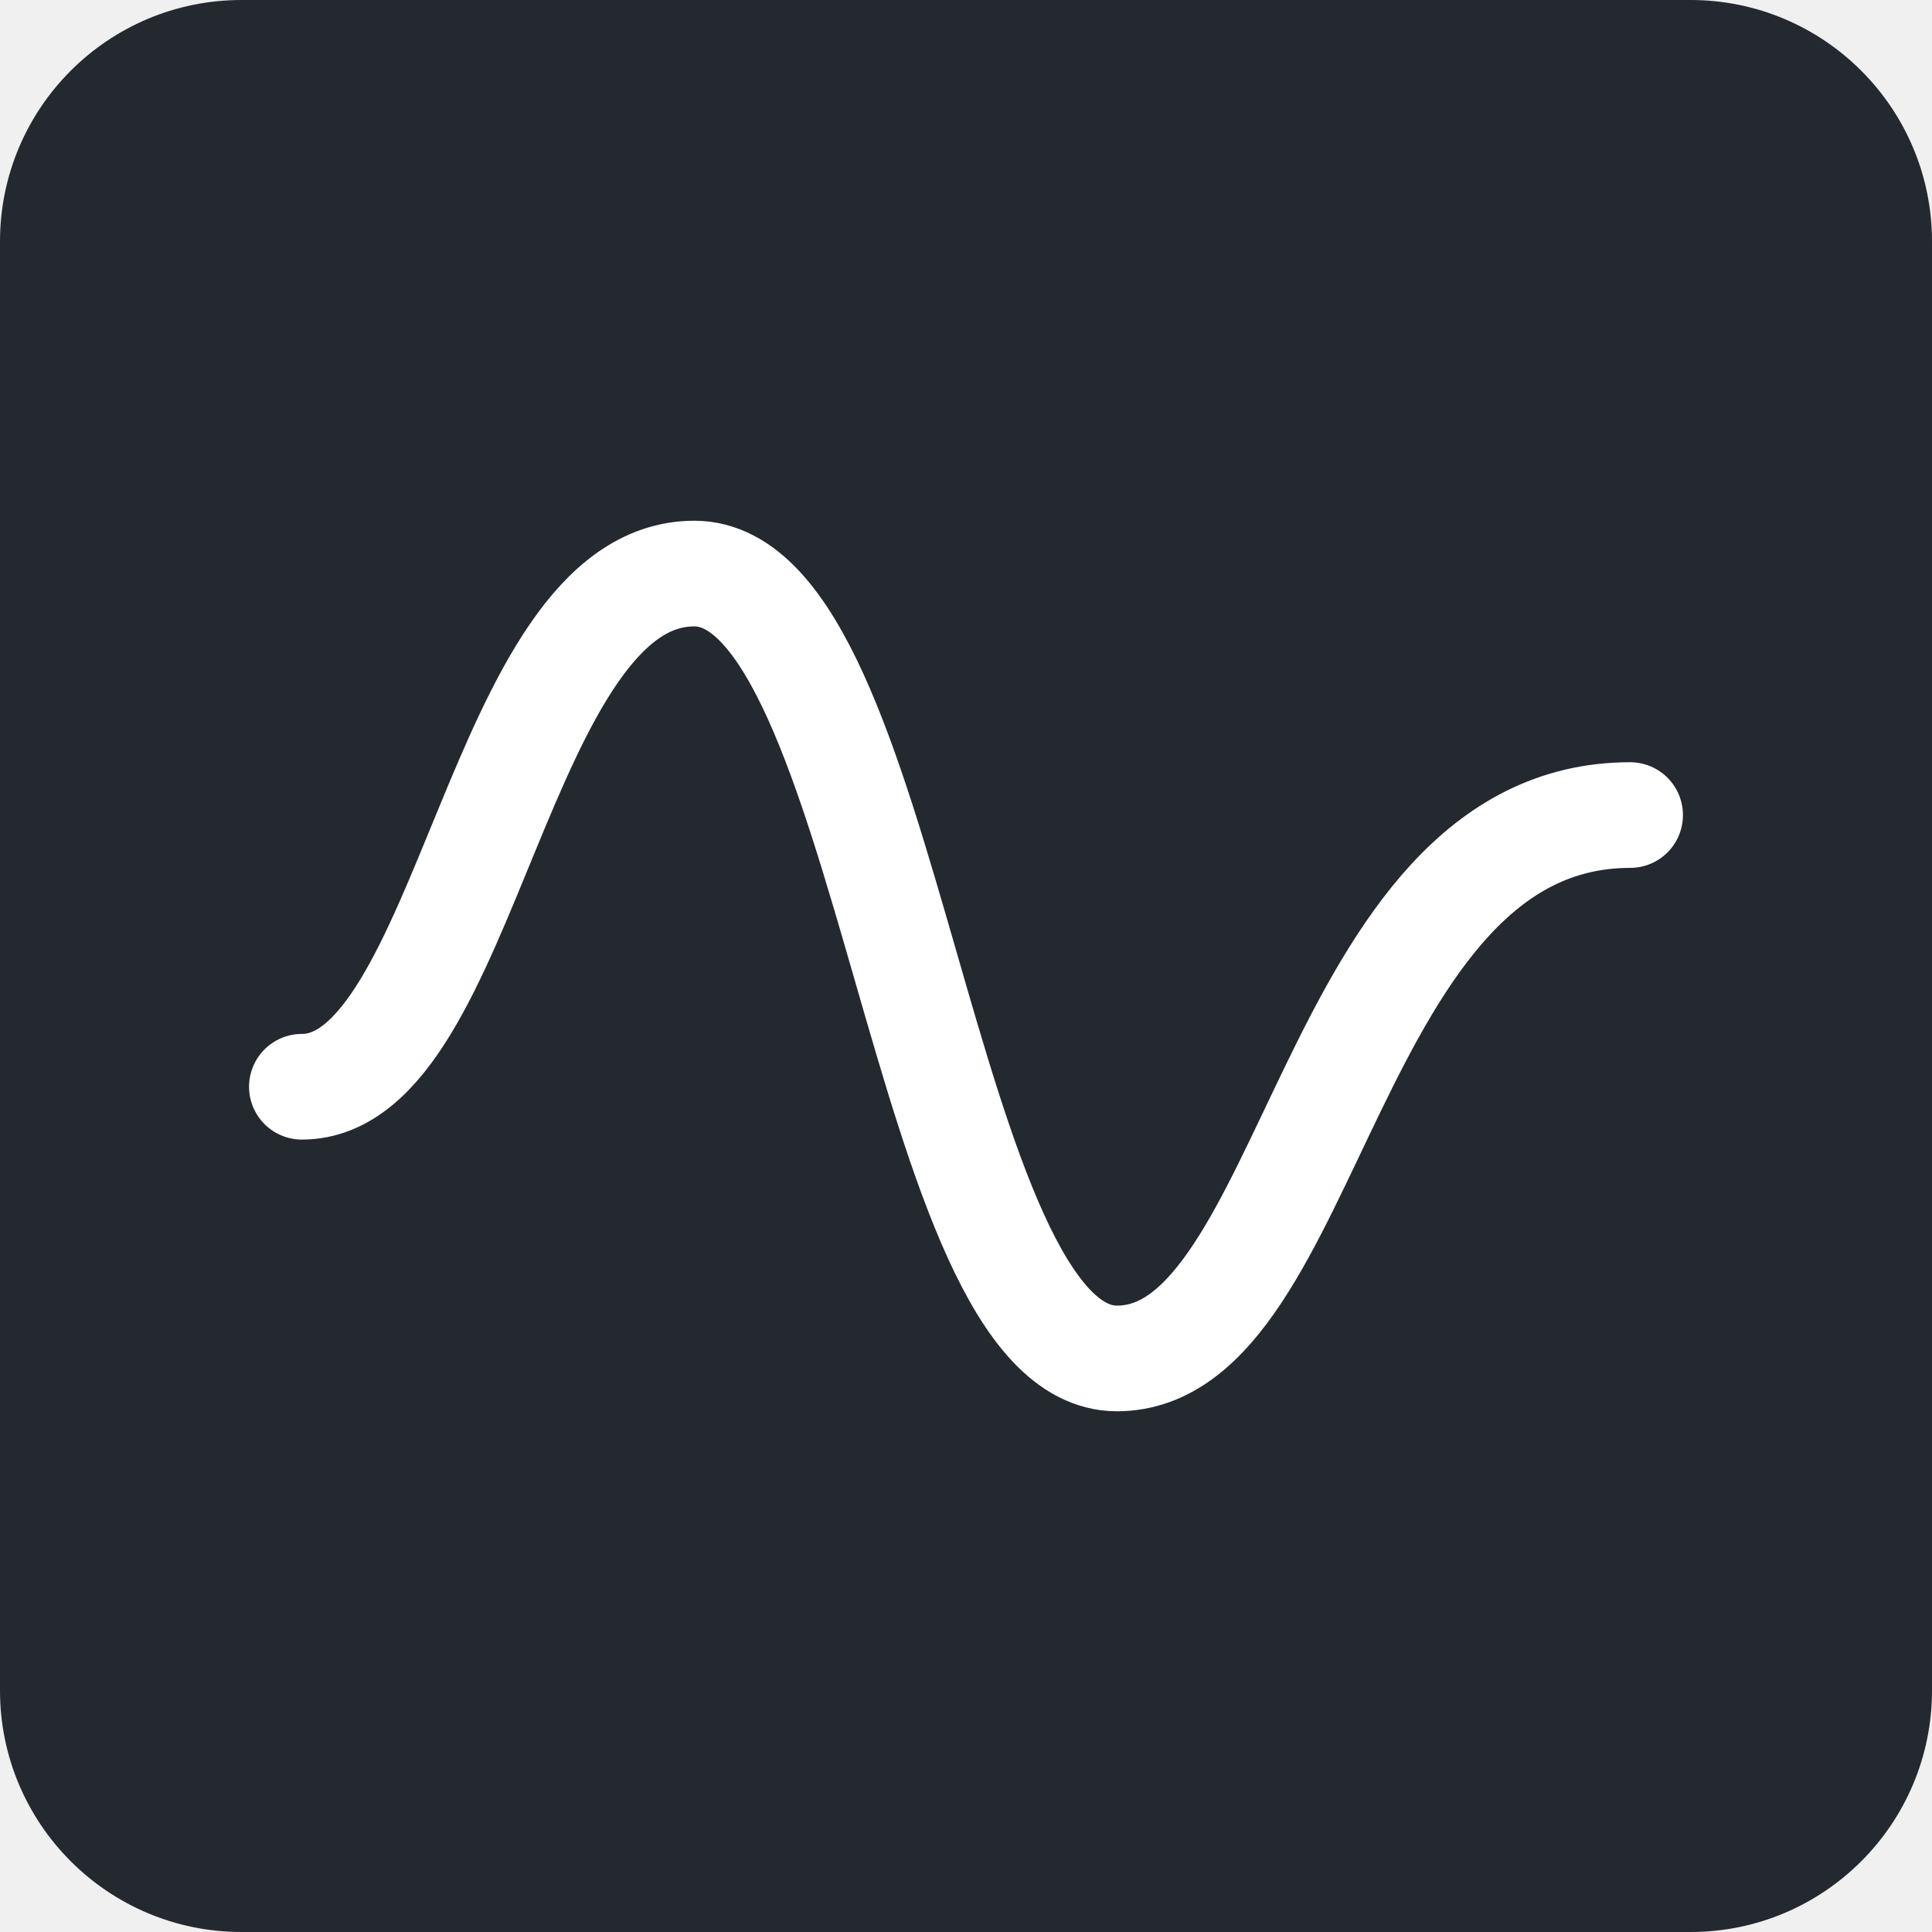
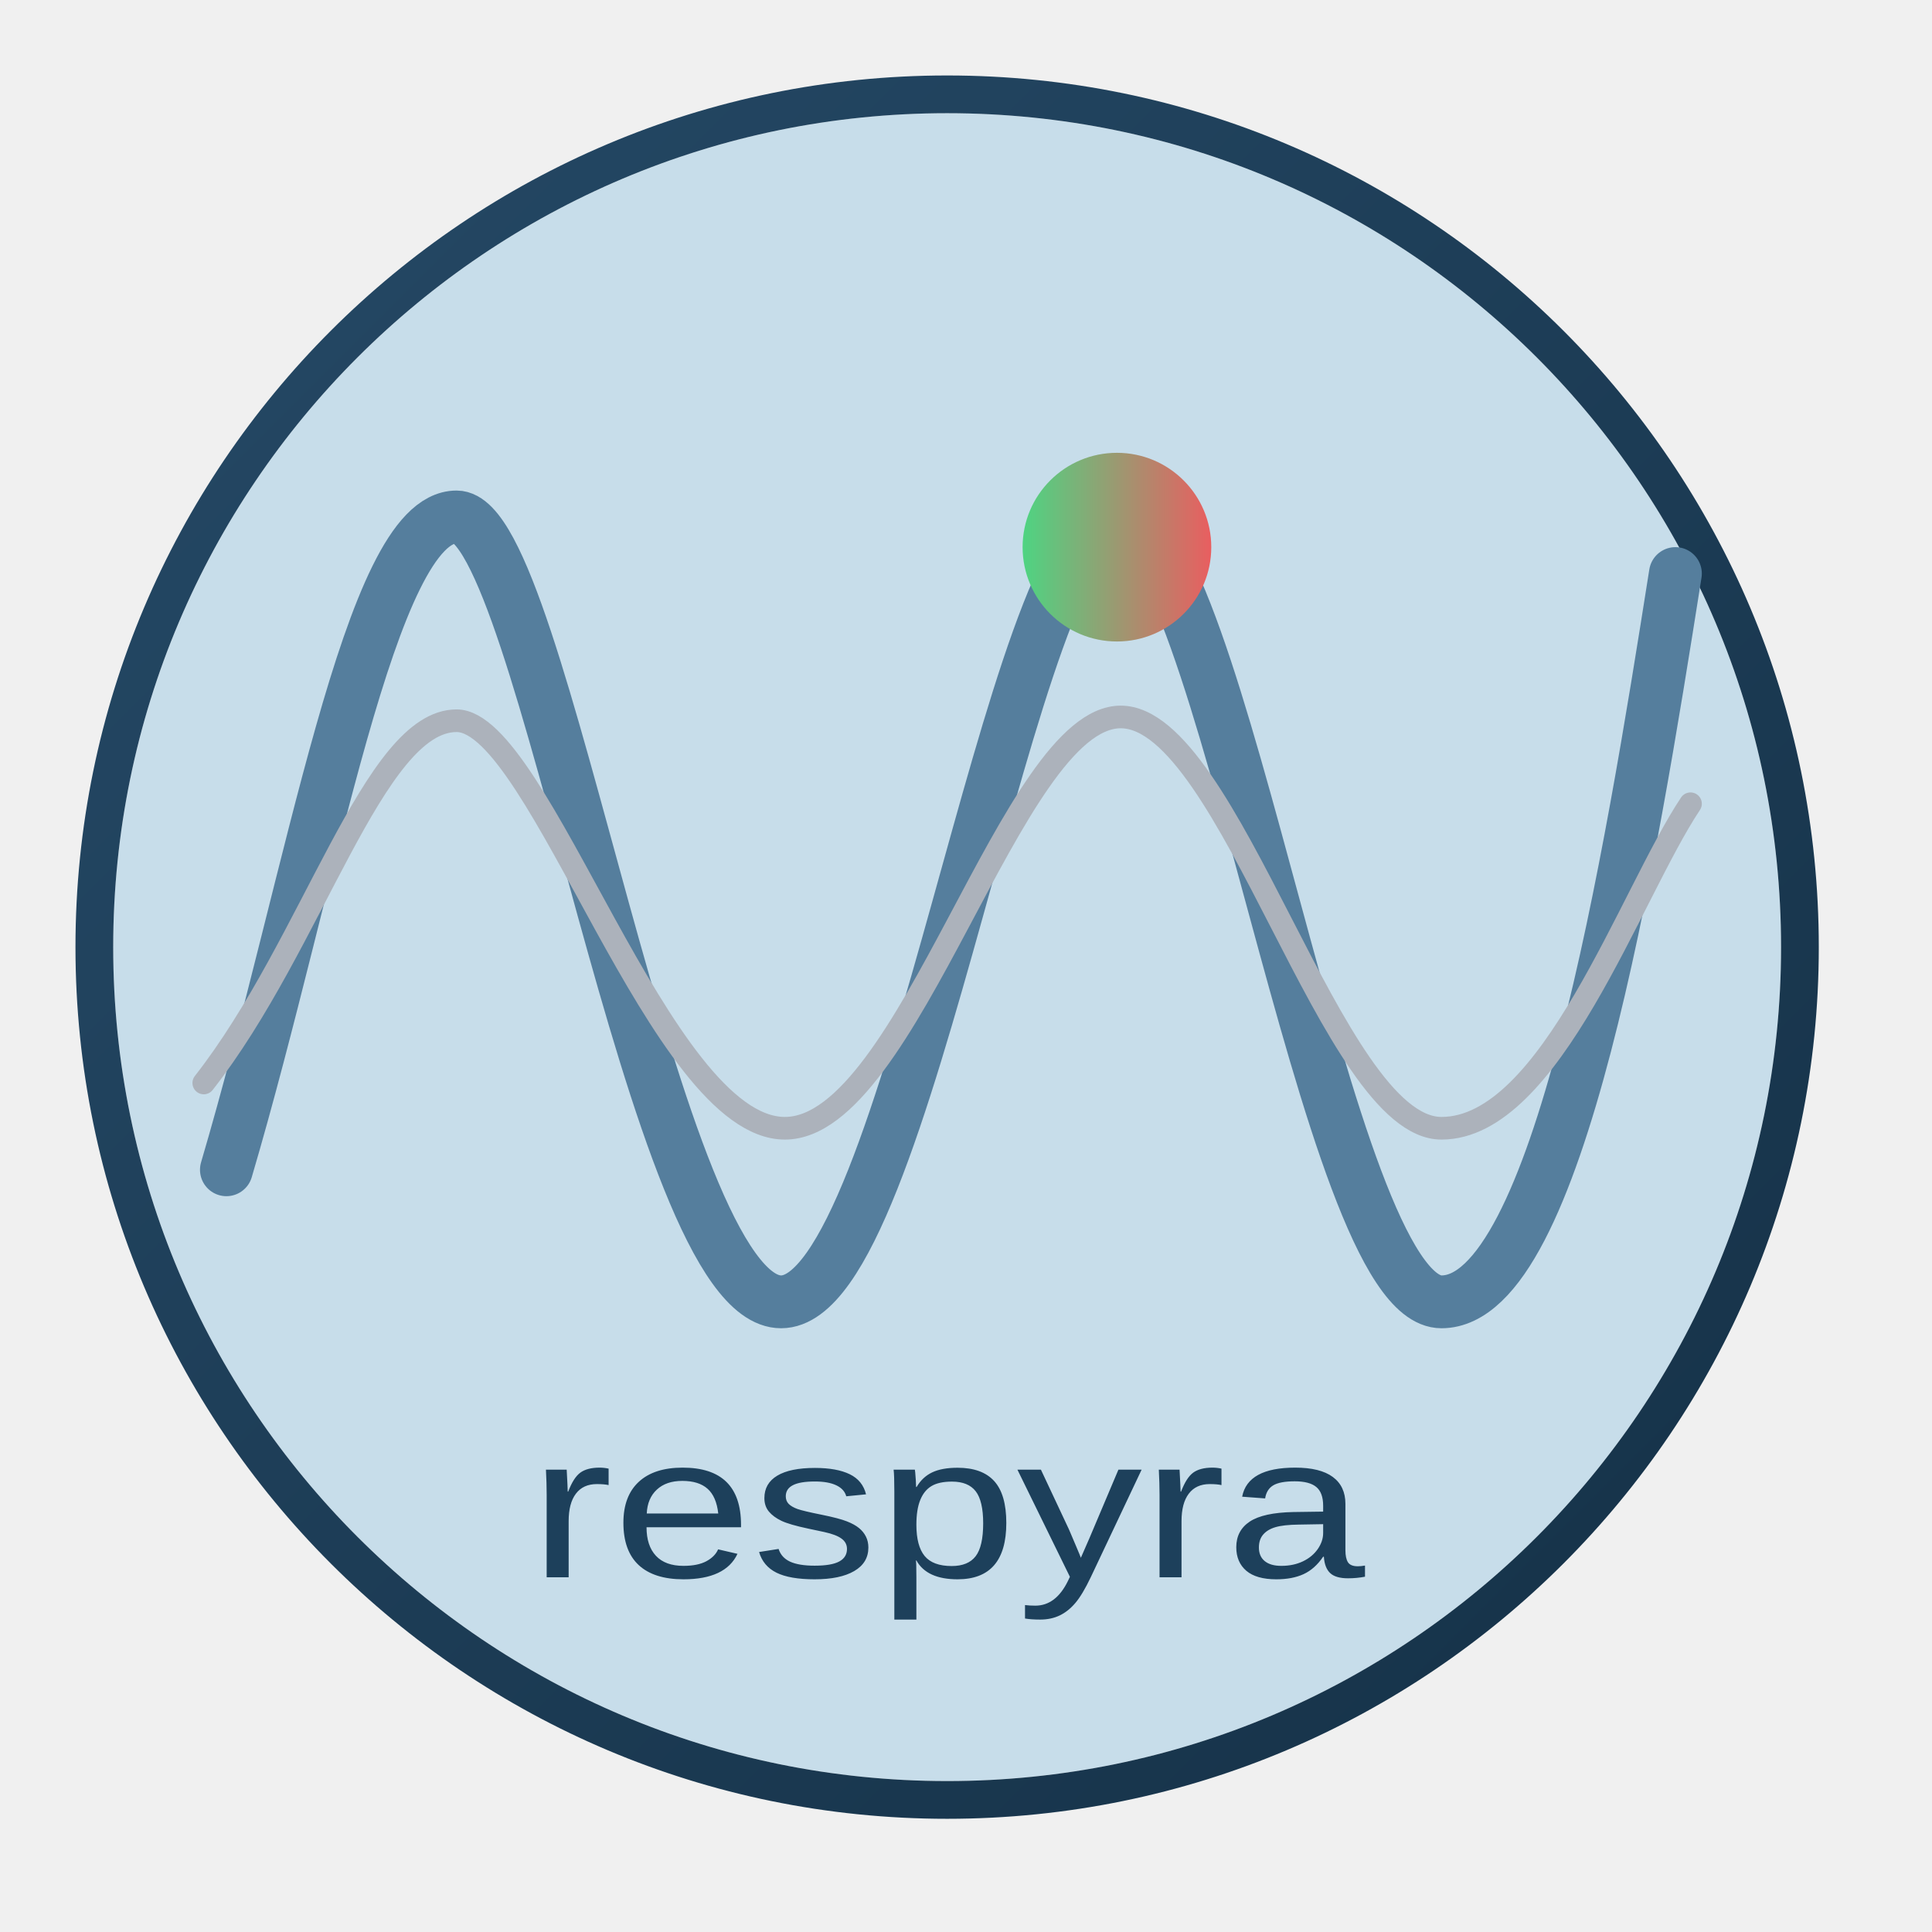
<svg xmlns="http://www.w3.org/2000/svg" width="512" height="512" viewBox="0 0 512 512">
-   <rect width="512" height="512" rx="64" fill="#24292f" />
-   <path d="M80 288 C124 288 132 152 184 152 S244 360 296 360 S352 216 432 216" fill="none" stroke="#ffffff" stroke-width="28" stroke-linecap="round" />
+   <defs>
+     <linearGradient id="ring" x1="0" y1="0" x2="1" y2="1">
+       <stop stop-color="#254966" />
+       <stop offset="1" stop-color="#153147" />
+     </linearGradient>
+     <linearGradient id="dot" x1="0" y1="0" x2="1" y2="0">
+       <stop stop-color="#4ed482" />
+       <stop offset="1" stop-color="#e95e60" />
+     </linearGradient>
+   </defs>
+   <circle cx="251" cy="251" r="221" fill="#84bfe0" fill-opacity=".38" />
+   <circle cx="251" cy="251" r="226" fill="none" stroke="url(#ring)" stroke-width="10" />
+   <path d="M60 310 C83 232 98 137 121 137 S173 345 207 345 S268 137 296 137 S351 345 382 345 S432 228 444 152" fill="none" stroke="#557e9d" stroke-width="14" stroke-linecap="round" stroke-linejoin="round" />
+   <path d="M54 287 C83 250 99 191 121 191 S175 299 208 299 S268 190 297 190 S353 299 382 299 S432 237 448 213" fill="none" stroke="#acb2bb" stroke-width="6" stroke-linecap="round" stroke-linejoin="round" />
+   <circle cx="296" cy="145" r="25" fill="url(#dot)" />
+   <text x="251" y="418" text-anchor="middle" transform="translate(251 0) scale(1.23 1) translate(-251 0)" font-family="Arial, sans-serif" font-size="54" font-weight="500" fill="#1d405b">respyra</text>
</svg>
